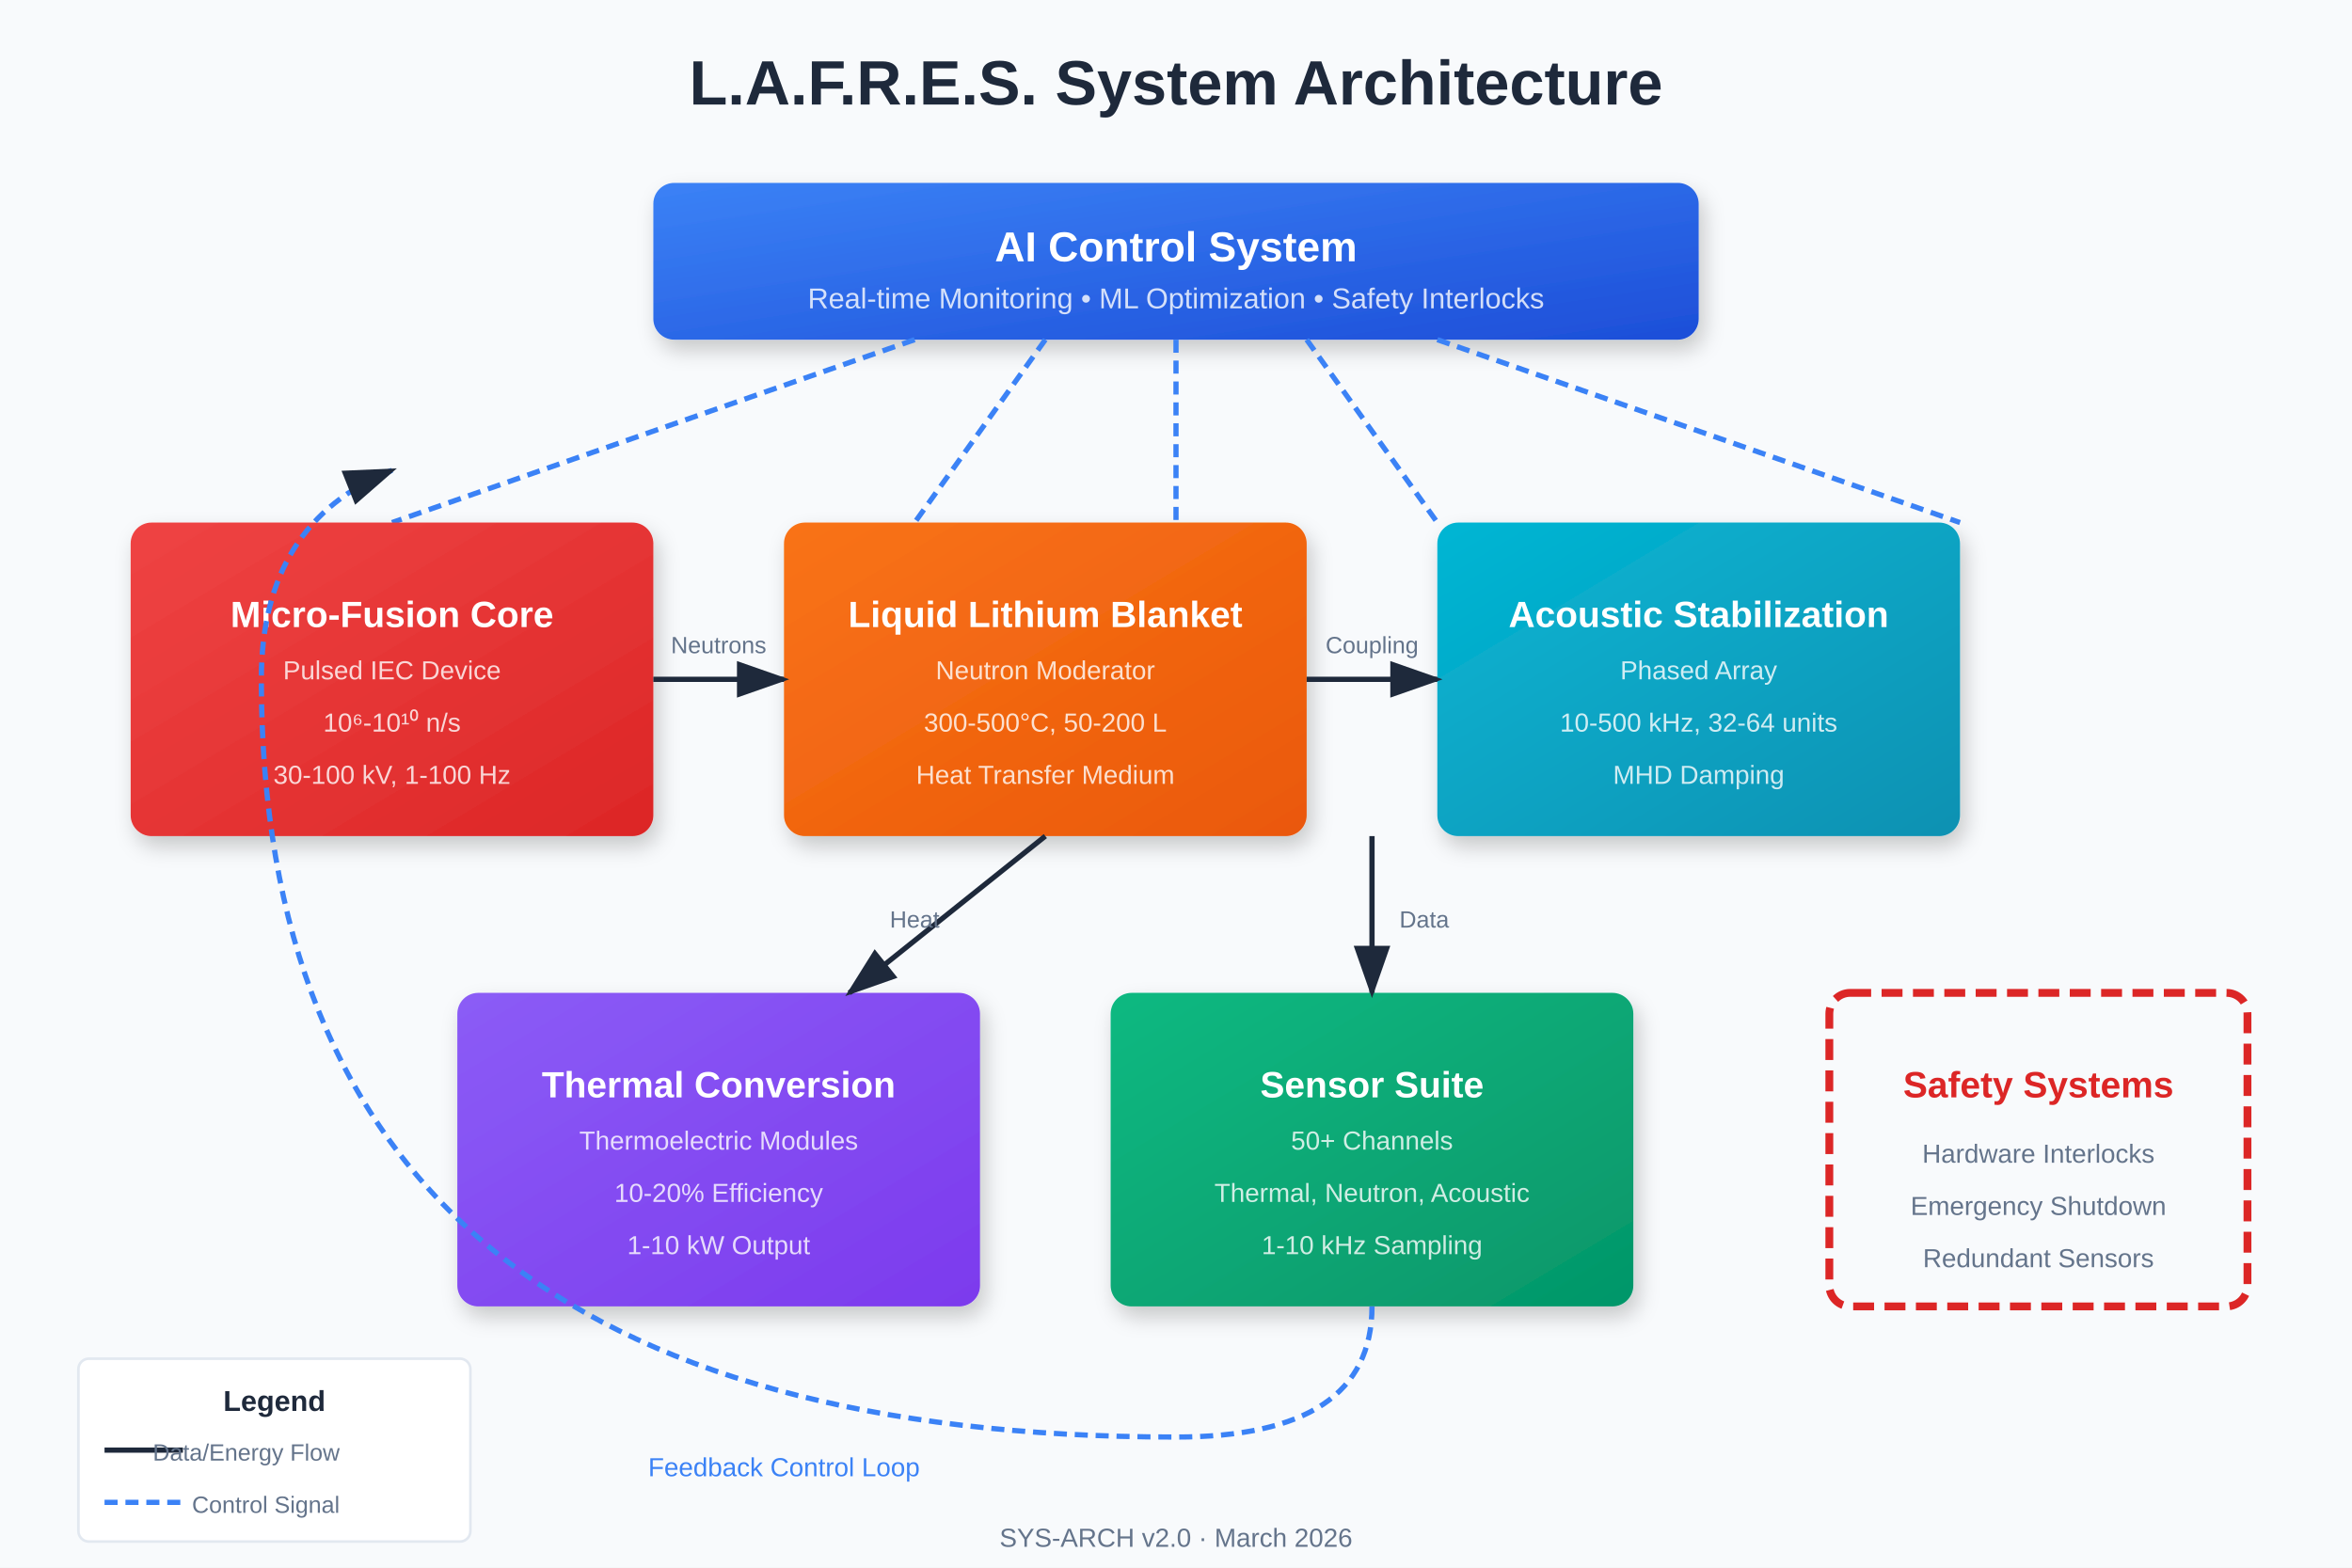
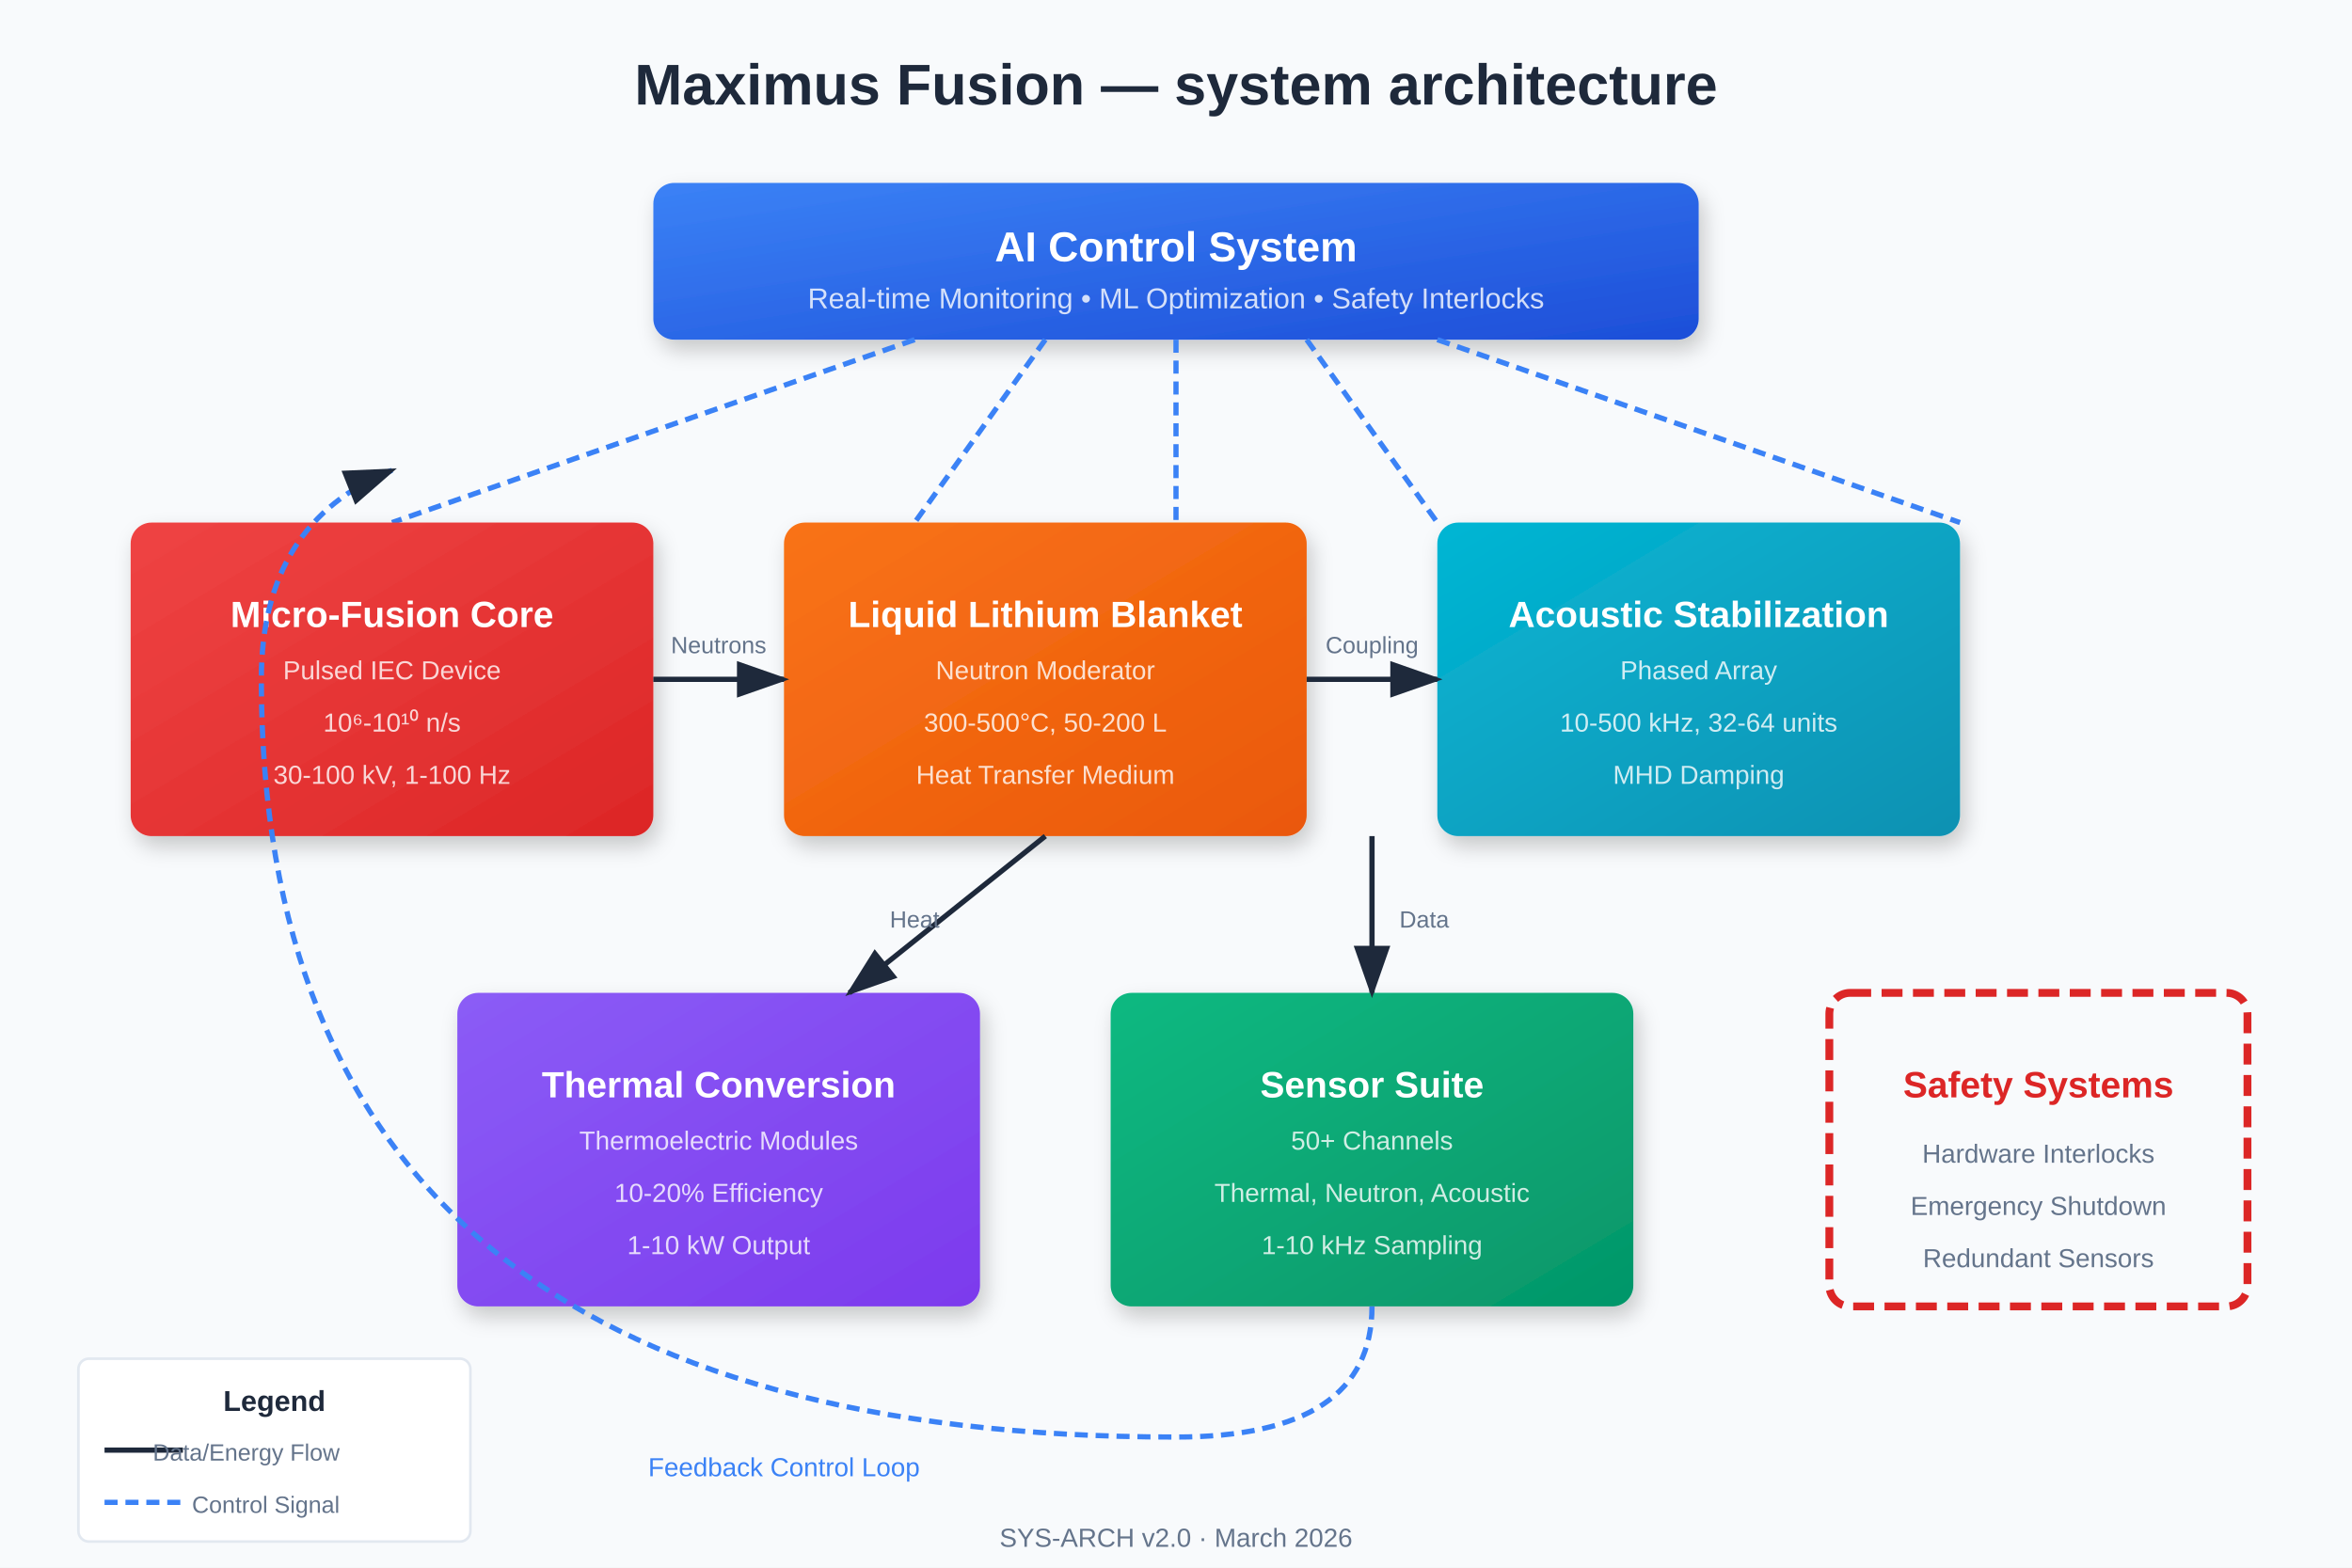
<svg xmlns="http://www.w3.org/2000/svg" viewBox="0 0 900 600">
  <defs>
    <linearGradient id="blueGrad" x1="0%" y1="0%" x2="100%" y2="100%">
      <stop offset="0%" style="stop-color:#3b82f6" />
      <stop offset="100%" style="stop-color:#1d4ed8" />
    </linearGradient>
    <linearGradient id="cyanGrad" x1="0%" y1="0%" x2="100%" y2="100%">
      <stop offset="0%" style="stop-color:#06b6d4" />
      <stop offset="100%" style="stop-color:#0891b2" />
    </linearGradient>
    <linearGradient id="orangeGrad" x1="0%" y1="0%" x2="100%" y2="100%">
      <stop offset="0%" style="stop-color:#f97316" />
      <stop offset="100%" style="stop-color:#ea580c" />
    </linearGradient>
    <linearGradient id="purpleGrad" x1="0%" y1="0%" x2="100%" y2="100%">
      <stop offset="0%" style="stop-color:#8b5cf6" />
      <stop offset="100%" style="stop-color:#7c3aed" />
    </linearGradient>
    <linearGradient id="greenGrad" x1="0%" y1="0%" x2="100%" y2="100%">
      <stop offset="0%" style="stop-color:#10b981" />
      <stop offset="100%" style="stop-color:#059669" />
    </linearGradient>
    <linearGradient id="redGrad" x1="0%" y1="0%" x2="100%" y2="100%">
      <stop offset="0%" style="stop-color:#ef4444" />
      <stop offset="100%" style="stop-color:#dc2626" />
    </linearGradient>
    <filter id="shadow" x="-20%" y="-20%" width="140%" height="140%">
      <feDropShadow dx="2" dy="4" stdDeviation="4" flood-opacity="0.2" />
    </filter>
  </defs>
  <rect width="900" height="600" fill="#f8fafc" />
-   <text x="450" y="40" font-family="Arial, sans-serif" font-size="24" font-weight="bold" fill="#1e293b" text-anchor="middle">L.A.F.R.E.S. System Architecture</text>
+   <text x="450" y="40" font-family="Arial, sans-serif" font-size="22" font-weight="bold" fill="#1e293b" text-anchor="middle">Maximus Fusion — system architecture</text>
  <rect x="250" y="70" width="400" height="60" rx="8" fill="url(#blueGrad)" filter="url(#shadow)" />
  <text x="450" y="100" font-family="Arial, sans-serif" font-size="16" font-weight="bold" fill="white" text-anchor="middle">AI Control System</text>
  <text x="450" y="118" font-family="Arial, sans-serif" font-size="11" fill="rgba(255,255,255,0.8)" text-anchor="middle">Real-time Monitoring • ML Optimization • Safety Interlocks</text>
  <line x1="350" y1="130" x2="150" y2="200" stroke="#3b82f6" stroke-width="2" stroke-dasharray="5,3" />
  <line x1="400" y1="130" x2="350" y2="200" stroke="#3b82f6" stroke-width="2" stroke-dasharray="5,3" />
  <line x1="450" y1="130" x2="450" y2="200" stroke="#3b82f6" stroke-width="2" stroke-dasharray="5,3" />
  <line x1="500" y1="130" x2="550" y2="200" stroke="#3b82f6" stroke-width="2" stroke-dasharray="5,3" />
  <line x1="550" y1="130" x2="750" y2="200" stroke="#3b82f6" stroke-width="2" stroke-dasharray="5,3" />
  <rect x="50" y="200" width="200" height="120" rx="8" fill="url(#redGrad)" filter="url(#shadow)" />
  <text x="150" y="240" font-family="Arial, sans-serif" font-size="14" font-weight="bold" fill="white" text-anchor="middle">Micro-Fusion Core</text>
  <text x="150" y="260" font-family="Arial, sans-serif" font-size="10" fill="rgba(255,255,255,0.8)" text-anchor="middle">Pulsed IEC Device</text>
  <text x="150" y="280" font-family="Arial, sans-serif" font-size="10" fill="rgba(255,255,255,0.8)" text-anchor="middle">10⁶-10¹⁰ n/s</text>
  <text x="150" y="300" font-family="Arial, sans-serif" font-size="10" fill="rgba(255,255,255,0.8)" text-anchor="middle">30-100 kV, 1-100 Hz</text>
  <rect x="300" y="200" width="200" height="120" rx="8" fill="url(#orangeGrad)" filter="url(#shadow)" />
  <text x="400" y="240" font-family="Arial, sans-serif" font-size="14" font-weight="bold" fill="white" text-anchor="middle">Liquid Lithium Blanket</text>
  <text x="400" y="260" font-family="Arial, sans-serif" font-size="10" fill="rgba(255,255,255,0.8)" text-anchor="middle">Neutron Moderator</text>
  <text x="400" y="280" font-family="Arial, sans-serif" font-size="10" fill="rgba(255,255,255,0.8)" text-anchor="middle">300-500°C, 50-200 L</text>
  <text x="400" y="300" font-family="Arial, sans-serif" font-size="10" fill="rgba(255,255,255,0.8)" text-anchor="middle">Heat Transfer Medium</text>
  <rect x="550" y="200" width="200" height="120" rx="8" fill="url(#cyanGrad)" filter="url(#shadow)" />
  <text x="650" y="240" font-family="Arial, sans-serif" font-size="14" font-weight="bold" fill="white" text-anchor="middle">Acoustic Stabilization</text>
  <text x="650" y="260" font-family="Arial, sans-serif" font-size="10" fill="rgba(255,255,255,0.8)" text-anchor="middle">Phased Array</text>
  <text x="650" y="280" font-family="Arial, sans-serif" font-size="10" fill="rgba(255,255,255,0.8)" text-anchor="middle">10-500 kHz, 32-64 units</text>
  <text x="650" y="300" font-family="Arial, sans-serif" font-size="10" fill="rgba(255,255,255,0.8)" text-anchor="middle">MHD Damping</text>
  <path d="M250 260 L300 260" stroke="#1e293b" stroke-width="2" marker-end="url(#arrowhead)" />
  <path d="M500 260 L550 260" stroke="#1e293b" stroke-width="2" marker-end="url(#arrowhead)" />
  <defs>
    <marker id="arrowhead" markerWidth="10" markerHeight="7" refX="9" refY="3.5" orient="auto">
      <polygon points="0 0, 10 3.5, 0 7" fill="#1e293b" />
    </marker>
  </defs>
  <text x="275" y="250" font-family="Arial, sans-serif" font-size="9" fill="#64748b" text-anchor="middle">Neutrons</text>
  <text x="525" y="250" font-family="Arial, sans-serif" font-size="9" fill="#64748b" text-anchor="middle">Coupling</text>
  <rect x="175" y="380" width="200" height="120" rx="8" fill="url(#purpleGrad)" filter="url(#shadow)" />
  <text x="275" y="420" font-family="Arial, sans-serif" font-size="14" font-weight="bold" fill="white" text-anchor="middle">Thermal Conversion</text>
  <text x="275" y="440" font-family="Arial, sans-serif" font-size="10" fill="rgba(255,255,255,0.8)" text-anchor="middle">Thermoelectric Modules</text>
  <text x="275" y="460" font-family="Arial, sans-serif" font-size="10" fill="rgba(255,255,255,0.8)" text-anchor="middle">10-20% Efficiency</text>
  <text x="275" y="480" font-family="Arial, sans-serif" font-size="10" fill="rgba(255,255,255,0.8)" text-anchor="middle">1-10 kW Output</text>
  <rect x="425" y="380" width="200" height="120" rx="8" fill="url(#greenGrad)" filter="url(#shadow)" />
  <text x="525" y="420" font-family="Arial, sans-serif" font-size="14" font-weight="bold" fill="white" text-anchor="middle">Sensor Suite</text>
  <text x="525" y="440" font-family="Arial, sans-serif" font-size="10" fill="rgba(255,255,255,0.8)" text-anchor="middle">50+ Channels</text>
  <text x="525" y="460" font-family="Arial, sans-serif" font-size="10" fill="rgba(255,255,255,0.8)" text-anchor="middle">Thermal, Neutron, Acoustic</text>
  <text x="525" y="480" font-family="Arial, sans-serif" font-size="10" fill="rgba(255,255,255,0.8)" text-anchor="middle">1-10 kHz Sampling</text>
  <path d="M400 320 L325 380" stroke="#1e293b" stroke-width="2" marker-end="url(#arrowhead)" />
  <text x="350" y="355" font-family="Arial, sans-serif" font-size="9" fill="#64748b" text-anchor="middle">Heat</text>
  <path d="M525 320 L525 380" stroke="#1e293b" stroke-width="2" marker-end="url(#arrowhead)" />
  <text x="545" y="355" font-family="Arial, sans-serif" font-size="9" fill="#64748b" text-anchor="middle">Data</text>
  <rect x="700" y="380" width="160" height="120" rx="8" fill="none" stroke="#dc2626" stroke-width="3" stroke-dasharray="8,4" />
  <text x="780" y="420" font-family="Arial, sans-serif" font-size="14" font-weight="bold" fill="#dc2626" text-anchor="middle">Safety Systems</text>
  <text x="780" y="445" font-family="Arial, sans-serif" font-size="10" fill="#64748b" text-anchor="middle">Hardware Interlocks</text>
  <text x="780" y="465" font-family="Arial, sans-serif" font-size="10" fill="#64748b" text-anchor="middle">Emergency Shutdown</text>
  <text x="780" y="485" font-family="Arial, sans-serif" font-size="10" fill="#64748b" text-anchor="middle">Redundant Sensors</text>
  <path d="M525 500 Q 525 550 450 550 Q 100 550 100 260 Q 100 200 150 180" stroke="#3b82f6" stroke-width="2" fill="none" stroke-dasharray="5,3" marker-end="url(#arrowhead)" />
  <text x="300" y="565" font-family="Arial, sans-serif" font-size="10" fill="#3b82f6" text-anchor="middle">Feedback Control Loop</text>
  <rect x="30" y="520" width="150" height="70" rx="4" fill="white" stroke="#e2e8f0" stroke-width="1" />
  <text x="105" y="540" font-family="Arial, sans-serif" font-size="11" font-weight="bold" fill="#1e293b" text-anchor="middle">Legend</text>
  <line x1="40" y1="555" x2="70" y2="555" stroke="#1e293b" stroke-width="2" />
  <text x="130" y="559" font-family="Arial, sans-serif" font-size="9" fill="#64748b" text-anchor="end">Data/Energy Flow</text>
  <line x1="40" y1="575" x2="70" y2="575" stroke="#3b82f6" stroke-width="2" stroke-dasharray="5,3" />
  <text x="130" y="579" font-family="Arial, sans-serif" font-size="9" fill="#64748b" text-anchor="end">Control Signal</text>
  <text x="450" y="592" font-family="Arial, sans-serif" font-size="10" fill="#64748b" text-anchor="middle">SYS-ARCH v2.0 · March 2026</text>
</svg>
